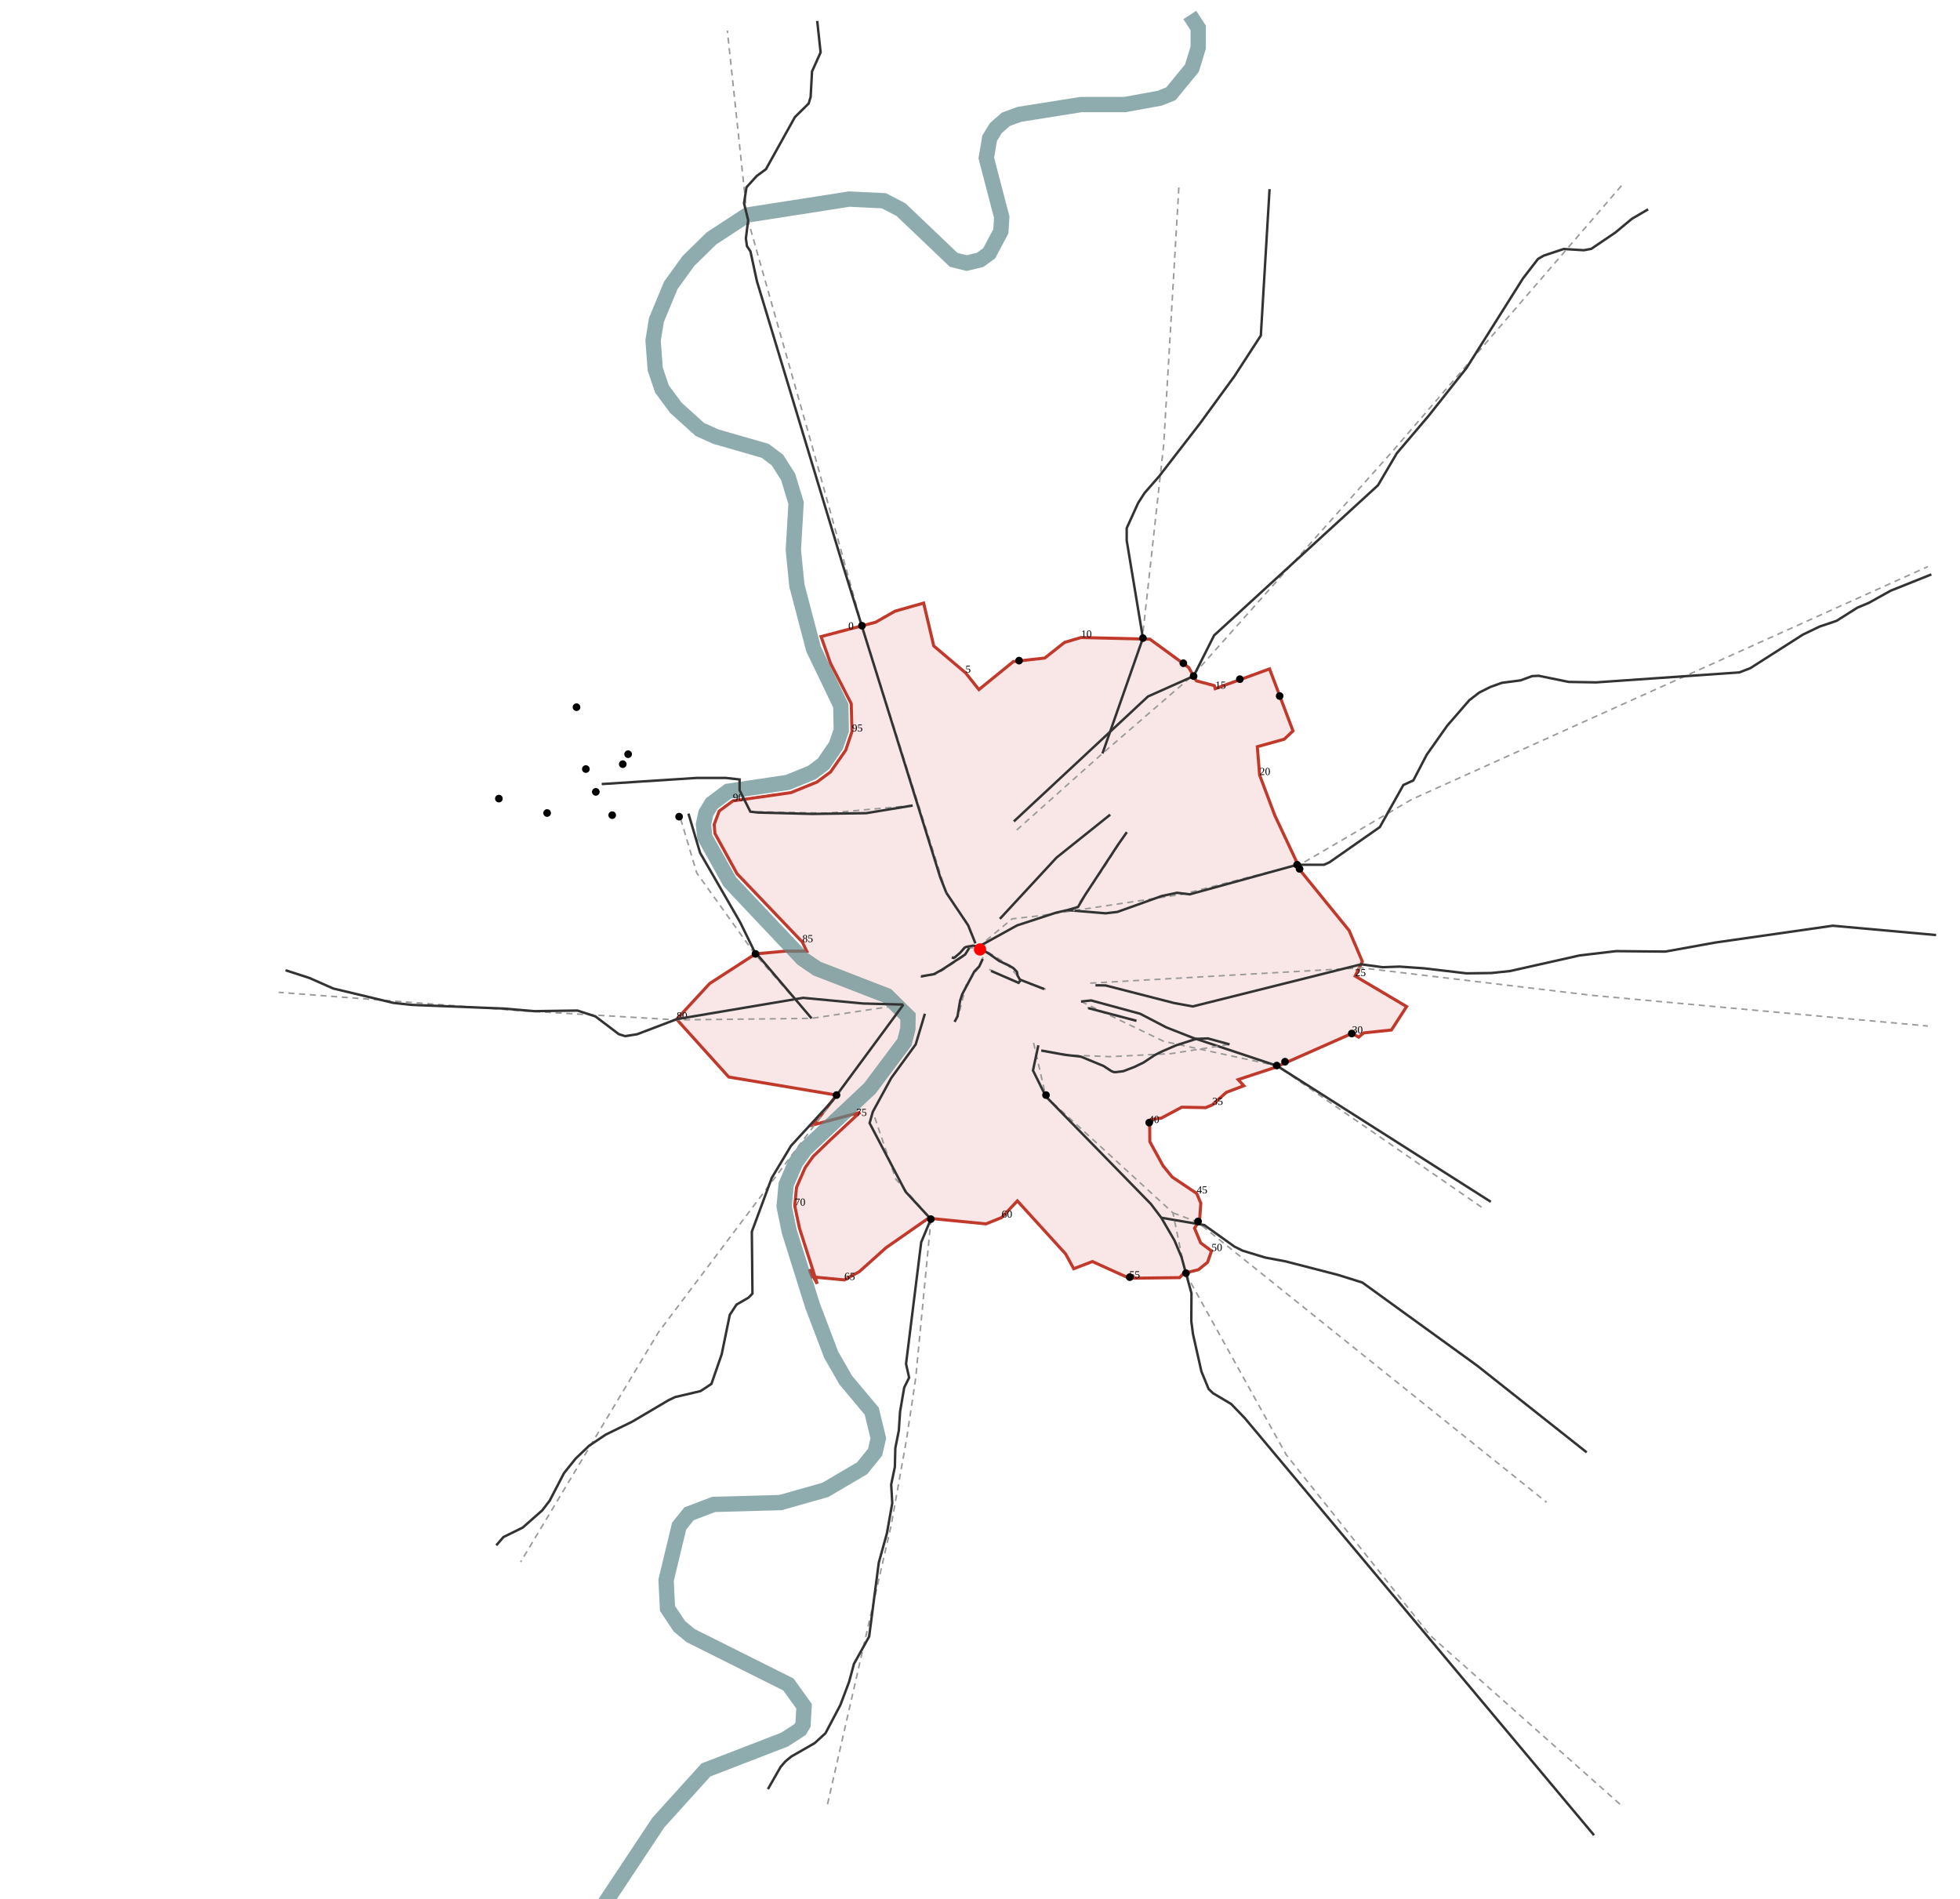
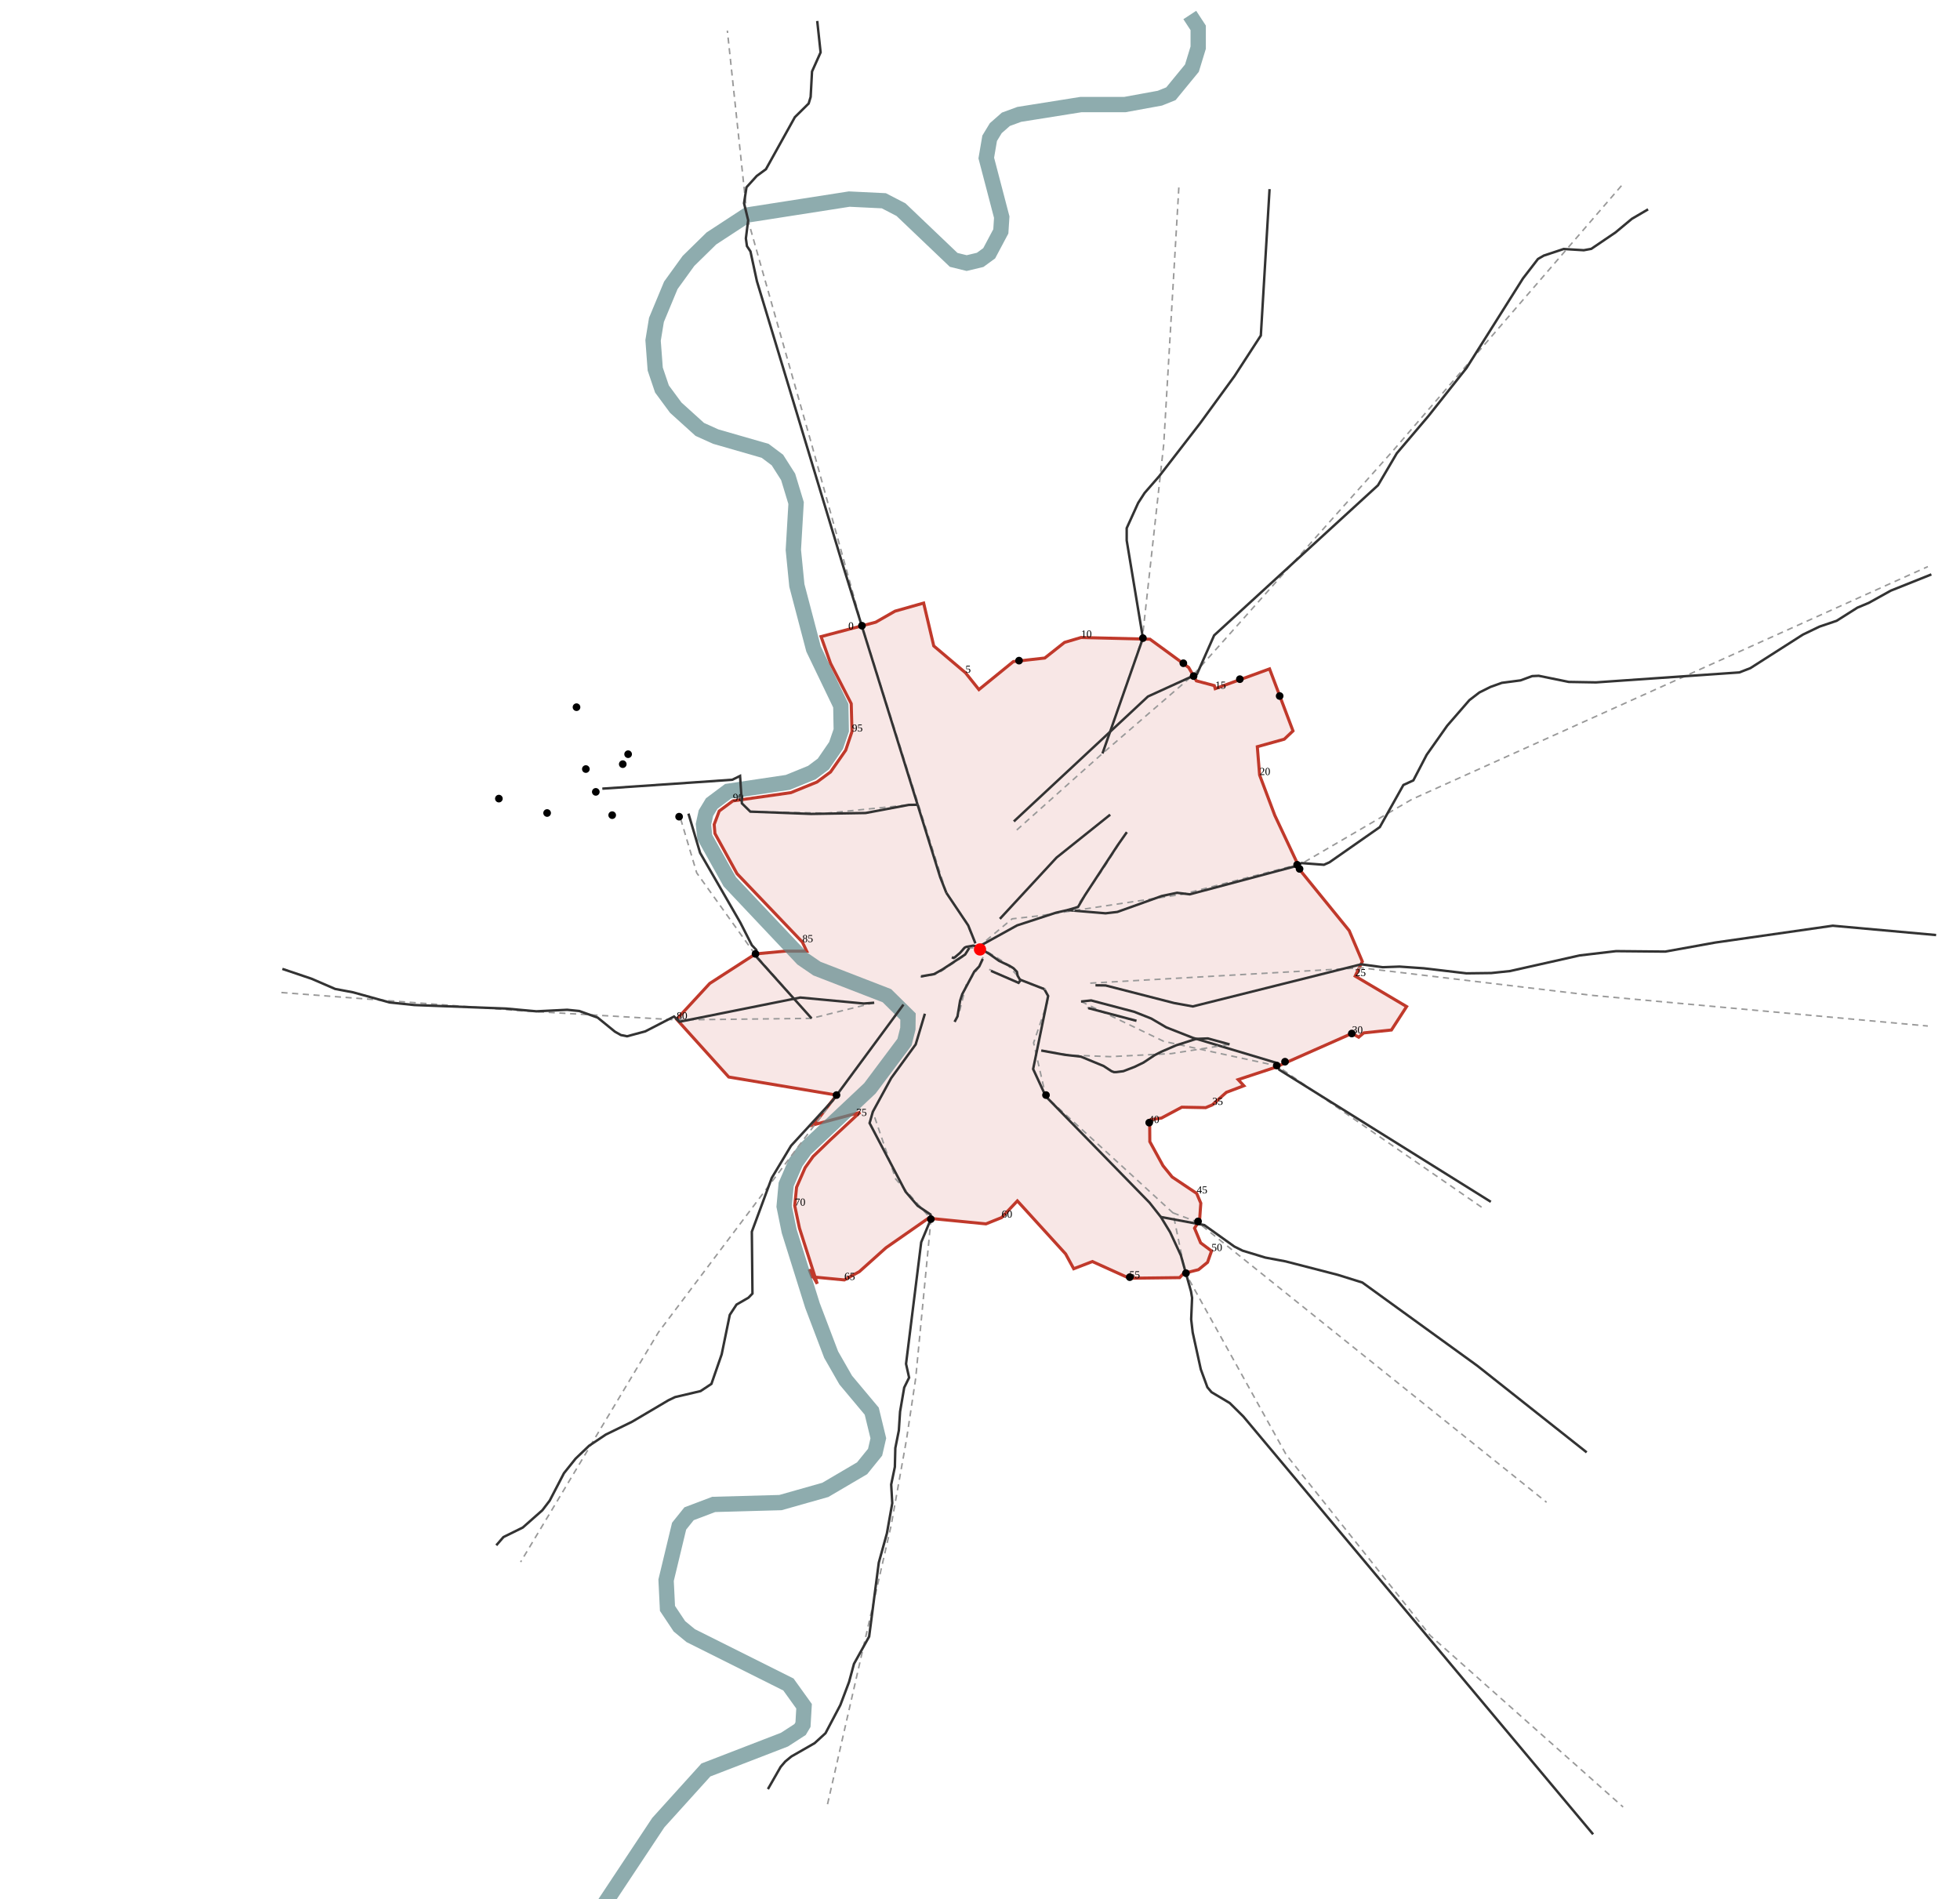
<svg xmlns="http://www.w3.org/2000/svg" viewBox="-640 -620 1280 1240" style="background:#f4ecdc">
  <polygon points="-86,-209 -68.1,-213.7 -55.5,-220.9 -36.8,-226.2 -30.2,-198.2 -9.5,-180.7 -0.7,-169.7 21.8,-188 42.3,-190.3 55.2,-200.5 66,-203.7 111,-202.6 136.3,-184.1 141.3,-175.4 153,-172.3 153.6,-170.3 189.1,-183.2 204.4,-142.7 198.7,-137.3 181.1,-132.4 182.6,-113.9 192.5,-87.6 209.8,-50.8 241.1,-12.3 249.7,7.9 245,17.4 278.6,37.3 268.7,52.6 250.6,54.5 247.3,57.3 243,54.8 192.8,77 168.6,85 172.3,89 160.9,93.3 151.7,101.5 147.4,103.3 131.8,103 118.5,110.1 111.4,111.2 110.1,113.3 110.8,111.2 110.9,125.5 119.5,141.2 125.5,148.6 141.5,159.3 144.2,165.7 143.4,176.9 140.1,182 144.1,191.6 151.2,196.9 148.6,204.3 142.7,209.1 132.9,211.6 130.4,214.3 97.5,214.7 73.4,203.8 61.2,208.5 55.9,198.8 24.4,164.2 14.1,175.1 3.9,179.2 -33.7,175.5 -61.4,194.8 -78.8,210.4 -88.6,215.8 -109.7,213.8 -111.6,208.9 -106.3,218.3 -117.9,182 -121,167.3 -119.8,155.3 -114.2,142.5 -109,135.2 -97.6,124.2 -80.9,108.7 -78.3,106.4 -108.6,114.5 -93.7,95.1 -164.1,83.3 -198.1,45.6 -176.5,22.2 -146.6,2.9 -127.2,1.1 -113.2,1.1 -116,-4.8 -158.7,-49.5 -173.1,-75.7 -173.6,-81.6 -170.3,-90.4 -161.4,-97 -123.5,-102.4 -106.5,-109.3 -97.6,-115.9 -87.7,-130.1 -83.6,-142.3 -84.1,-160.5 -97.6,-186.8 -103.8,-204.3" fill="rgba(192,57,43,.12)" stroke="#c0392b" stroke-width="2" />
  <polyline points="137,-610.2 142.5,-601.8 142.5,-588.9 138.4,-575.5 124.7,-558.8 117.5,-555.9 94.5,-551.7 65.8,-551.7 25.6,-545.3 16.9,-542.1 10.3,-536.3 6.3,-529.7 4.1,-516.8 14.2,-478.2 13.6,-468.9 6,-454.6 0.1,-450.3 -8.7,-448.2 -17.2,-450.3 -51.6,-483.1 -62.8,-488.9 -85.4,-490 -152,-479.6 -175.4,-464.3 -190.4,-449.6 -201.9,-433.7 -211.3,-411.1 -213.5,-397.7 -212.1,-379 -207.7,-366 -198.7,-353.8 -183,-339.6 -172.6,-334.9 -140.3,-325.6 -132.3,-319.6 -125.3,-308.6 -120.1,-291.5 -121.9,-260.9 -119.6,-237.7 -108.7,-196.2 -90.9,-159.2 -90.6,-143.1 -94,-133.2 -102.3,-121.1 -109.8,-115.5 -125.5,-109.1 -164.5,-103.3 -175.2,-95.3 -179,-89 -180.6,-81.7 -179.7,-73.3 -163.4,-44.2 -116,6 -106.5,12.5 -60.8,30.2 -47,43.8 -47.1,51.7 -49.3,60.5 -71.9,90.7 -114.2,130.5 -120.4,139.2 -126.6,153.5 -127.9,167.8 -124.6,184 -109.4,232.5 -97.2,264.6 -87.7,281.2 -70.7,301.5 -66.4,319.2 -68.5,328.3 -77,338.8 -101,352.9 -130.3,361.2 -173.9,362.4 -190,368.5 -196.5,376.6 -205,411.9 -204.1,430.3 -196.3,442 -188.9,448.1 -125.1,480 -114.9,494.2 -115.6,506.2 -117.5,509.4 -127.7,516 -179,535.8 -210.1,570.2 -248.7,628.4" fill="none" stroke="#5f8a8c" stroke-width="10" stroke-opacity=".7" />
  <text x="-86" y="-209" font-size="7">0</text>
  <text x="-9.5" y="-180.7" font-size="7">5</text>
  <text x="66" y="-203.7" font-size="7">10</text>
  <text x="153.6" y="-170.3" font-size="7">15</text>
  <text x="182.6" y="-113.9" font-size="7">20</text>
  <text x="245" y="17.4" font-size="7">25</text>
  <text x="243" y="54.8" font-size="7">30</text>
  <text x="151.7" y="101.5" font-size="7">35</text>
  <text x="110.1" y="113.3" font-size="7">40</text>
  <text x="141.5" y="159.3" font-size="7">45</text>
  <text x="151.2" y="196.9" font-size="7">50</text>
  <text x="97.5" y="214.7" font-size="7">55</text>
  <text x="14.1" y="175.1" font-size="7">60</text>
  <text x="-88.6" y="215.8" font-size="7">65</text>
  <text x="-121" y="167.3" font-size="7">70</text>
  <text x="-80.9" y="108.7" font-size="7">75</text>
  <text x="-198.1" y="45.6" font-size="7">80</text>
  <text x="-116" y="-4.8" font-size="7">85</text>
  <text x="-161.4" y="-97" font-size="7">90</text>
  <text x="-83.6" y="-142.3" font-size="7">95</text>
  <polyline points="-22,-37 -77,-211 -110,-330 -152,-478 -165,-600" fill="none" stroke="#999" stroke-width="1" stroke-dasharray="4 3" />
  <polyline points="-22,-37 -26,-47.2 -89.9,-252 -145.7,-436.4 -149.9,-455.8 -152.2,-459.3 -152.9,-464.3 -151.4,-476.2 -154.1,-487.3 -152.5,-497.7 -145.8,-505.1 -139.8,-509.5 -120.9,-543.5 -111.9,-552.4 -110.6,-556.7 -109.7,-573.3 -104.1,-585.8 -106.3,-606.3" fill="none" stroke="#333" stroke-width="1.6" />
-   <polyline points="35,61 43,96 126,172 134,211 200,330 294,448 420,560" fill="none" stroke="#999" stroke-width="1" stroke-dasharray="4 3" />
-   <polyline points="38.1,62.6 34.6,79 43,96 111.6,166.2 118.4,175.2 127,190 131.6,200.9 138.1,224.5 138,242.9 139.1,251.2 144.6,275.6 149.3,287 152.2,289.8 164,296.8 172.8,305.9 401,578.4" fill="none" stroke="#333" stroke-width="1.6" />
+   <polyline points="42,25.9 44.47,30.43 43.87,35.04 35,61 43,96 126,172 134,211 200,330 294,448 420,560" fill="none" stroke="#999" stroke-width="1" stroke-dasharray="4 3" />
+   <polyline points="42,25.9 44.5,30.4 34.7,78.1 43,96 110.7,165.3 118.1,174.7 124.2,184.7 131.2,199.8 137.8,223.3 138.5,227.5 137.9,241.5 138.9,250.1 144.2,274.2 148.5,285.9 151.2,289.1 163.1,296.2 172,305 400.4,577.8" fill="none" stroke="#333" stroke-width="1.6" />
  <polyline points="-36,42 -42,62 -58,84 -70,106 -55,150 -32,176 -42,280 -48,320 -58,376 -100,560" fill="none" stroke="#999" stroke-width="1" stroke-dasharray="4 3" />
-   <polyline points="-36,42 -42,62 -58,84 -70,106 -72.1,113.4 -48.6,158.2 -32.1,176.1 -38.4,191.2 -48.3,270.6 -46.3,279.6 -49.5,286.1 -52.2,301.8 -53,314.1 -55.3,325.6 -55.6,337.9 -58,349.4 -57.3,361.6 -60.8,381.3 -66.1,400.4 -72.4,448.7 -82.3,466.5 -85.5,478.3 -91.2,493.4 -100.9,511.8 -108,518.3 -123.2,527 -127.2,530.3 -130.2,533.8 -138.5,548.3" fill="none" stroke="#333" stroke-width="1.6" />
-   <polyline points="-50,36 -110,45 -198,46 -300,40 -458,28" fill="none" stroke="#999" stroke-width="1" stroke-dasharray="4 3" />
-   <polyline points="-50,36 -76.3,35.3 -115.5,31.6 -198,45.5 -224,55.4 -231.8,56.6 -235.9,55.3 -251.2,43.7 -262.9,39.9 -291,40.3 -310.9,38.6 -371.1,36.2 -383.1,34.9 -422.4,25.5 -438,18.6 -453.5,13.6" fill="none" stroke="#333" stroke-width="1.6" />
+   <polyline points="-36,42 -42,62 -58,84 -70,106 -72.1,113.4 -48.6,158.2 -40.7,167.4 -32.3,173.1 -32.1,176.1 -38.4,191.2 -48.3,270.6 -46.3,279.6 -49.5,286.1 -52.2,301.8 -53,314.1 -55.3,325.6 -55.6,337.9 -58,349.4 -57.3,361.6 -60.8,381.3 -66.1,400.4 -72.4,448.7 -82.3,466.5 -85.5,478.3 -91.2,493.4 -100.9,511.8 -108,518.3 -123.2,527 -127.2,530.3 -130.2,533.8 -138.5,548.3" fill="none" stroke="#333" stroke-width="1.6" />
+   <polyline points="-69.1,34.8 -110,45 -198,46 -300,40 -458,28" fill="none" stroke="#999" stroke-width="1" stroke-dasharray="4 3" />
+   <polyline points="-69.1,34.8 -75.9,35.3 -117.4,31.4 -196.2,47.2 -199.8,43.8 -218.6,53.5 -230.5,56.7 -234.5,55.9 -238.4,53.7 -249.7,44.5 -261.7,40.2 -269.6,39.4 -289.7,40.4 -309.5,38.6 -369.4,36.3 -385.6,34.6 -409.4,28 -421.1,25.8 -436.6,19.1 -455.6,12.7" fill="none" stroke="#333" stroke-width="1.6" />
  <polyline points="-1,-1 3,-5 21,-20 39,-22 132,-36 210,-56 282,-98 619,-250" fill="none" stroke="#999" stroke-width="1" stroke-dasharray="4 3" />
-   <polyline points="0.3,-2.5 24.2,-15.7 49.6,-24 57.1,-25.7 82,-23.6 89.7,-24.5 118.7,-34.9 128.7,-37 137,-36 207.1,-55.3 224.6,-55.3 228.2,-56.9 261.1,-79.9 276.5,-107.4 283,-110.4 291.7,-127.1 305.1,-146.1 319.6,-162.8 326.1,-167.8 333.3,-171.4 340.8,-174.1 353,-175.7 360.6,-178.5 364.9,-178.7 384.5,-174.7 402.3,-174.4 495.9,-180.9 503.1,-183.7 537.4,-205.6 548.2,-210.8 559.4,-214.6 573,-223.2 580.4,-226.3 594.8,-234.3 621.3,-244.9" fill="none" stroke="#333" stroke-width="1.6" />
+   <polyline points="0.3,-2.5 24.2,-15.7 49.6,-24 57.1,-25.7 82,-23.6 89.7,-24.5 118.7,-34.9 128.7,-37 137,-36 205.4,-54.2 210,-56.4 224.6,-55.3 228.2,-56.9 261.1,-79.9 276.5,-107.4 283,-110.4 291.7,-127.1 305.1,-146.1 319.6,-162.8 326.1,-167.8 333.3,-171.4 340.8,-174.1 353,-175.7 360.6,-178.5 364.9,-178.7 384.5,-174.7 402.3,-174.4 495.9,-180.9 503.1,-183.7 537.4,-205.6 548.2,-210.8 559.4,-214.6 573,-223.2 580.4,-226.3 594.8,-234.3 621.3,-244.9" fill="none" stroke="#333" stroke-width="1.6" />
  <polyline points="72,22 249,12 400,30 619,50" fill="none" stroke="#999" stroke-width="1" stroke-dasharray="4 3" />
  <polyline points="75.4,23.4 82,23.5 126.8,35 139,37.2 248.9,9.7 263,11.6 274,11.2 289.8,12.3 317.7,15.6 333.9,15.4 346.2,14.1 391.6,3.9 415.4,1.1 447.5,1.4 480.1,-4.5 556.9,-15.5 624.4,-9.4" fill="none" stroke="#333" stroke-width="1.6" />
  <polyline points="24,-78 80,-128 139,-179 270,-326 420,-500" fill="none" stroke="#999" stroke-width="1" stroke-dasharray="4 3" />
-   <polyline points="22.1,-83.6 109.7,-165.2 139.5,-178.5 152.9,-205.1 259.9,-303.1 272.2,-324 293,-348.5 317.8,-379.8 354.6,-438.2 364.4,-450.9 368.2,-453.1 381.2,-457.4 394.3,-456.6 399.2,-457.5 415,-468.2 425.7,-477.1 436.3,-483.3" fill="none" stroke="#333" stroke-width="1.6" />
-   <polyline points="-44,-94 -100,-89 -150,-90 -157,-104 -157,-111 -166,-112 -185,-112 -215,-110 -247,-108" fill="none" stroke="#999" stroke-width="1" stroke-dasharray="4 3" />
-   <polyline points="-44,-94 -74.3,-89 -109.5,-88.5 -145,-89.4 -150,-90 -157,-104 -157,-111 -166,-112 -185,-112 -247,-108" fill="none" stroke="#333" stroke-width="1.6" />
+   <polyline points="22.1,-83.6 109.7,-165.2 141.7,-179.8 152.9,-205.1 259.9,-303.1 272.2,-324 293,-348.5 317.8,-379.8 354.6,-438.2 364.4,-450.9 368.2,-453.1 381.2,-457.4 394.3,-456.6 399.2,-457.5 415,-468.2 425.7,-477.1 436.3,-483.3" fill="none" stroke="#333" stroke-width="1.6" />
+   <polyline points="-40.8,-94.5 -46.5,-94.4 -100,-89 -150,-90 -155.5,-95.4 -156.1,-104.37 -156.7,-113.3 -161.84,-110.84 -201.75,-108.1 -246.64,-105.02" fill="none" stroke="#999" stroke-width="1" stroke-dasharray="4 3" />
+   <polyline points="-40.8,-94.5 -46.5,-94.4 -74.7,-89.1 -110.2,-88.5 -150,-90 -155.5,-95.4 -156.7,-113.3 -161.8,-110.8 -246.6,-105" fill="none" stroke="#333" stroke-width="1.6" />
  <polyline points="13,-20 50,-60 85,-88" fill="none" stroke="#999" stroke-width="1" stroke-dasharray="4 3" />
  <polyline points="13,-20 50,-60 85,-88" fill="none" stroke="#333" stroke-width="1.6" />
  <polyline points="126,172 142,178 370,361" fill="none" stroke="#999" stroke-width="1" stroke-dasharray="4 3" />
-   <polyline points="118.4,175.2 146.5,180 166.1,194 171.5,196.7 186.3,201.2 199.6,203.7 233.7,212.5 249.7,217.5 324.7,271.8 396.2,328.4" fill="none" stroke="#333" stroke-width="1.6" />
+   <polyline points="118.1,174.7 146.5,180 166.1,194 171.5,196.7 186.3,201.2 199.6,203.7 233.7,212.5 249.7,217.5 324.7,271.8 396.2,328.4" fill="none" stroke="#333" stroke-width="1.6" />
  <polyline points="-50,36 -94,96 -210,250 -300,400" fill="none" stroke="#999" stroke-width="1" stroke-dasharray="4 3" />
  <polyline points="-50,36 -96.1,98.5 -123.4,128.2 -136,149.2 -149,184.3 -148.6,224.7 -151.2,227.4 -159,231.9 -163.4,238.6 -168.7,264.4 -175.4,283.7 -182.5,288.4 -199.1,292.3 -203.5,294.4 -227.2,308.4 -244.4,316.8 -255.3,324.1 -264.1,332.5 -271.7,342 -281,359.9 -285.8,366.2 -298.6,377.5 -311.2,383.7 -315.9,389.1" fill="none" stroke="#333" stroke-width="1.6" />
  <polyline points="-110,45 -147,3 -185,-50 -196,-87" fill="none" stroke="#999" stroke-width="1" stroke-dasharray="4 3" />
-   <polyline points="-110,45 -147.5,0.9 -156.5,-17.5 -182.8,-63.1 -190.4,-88.7" fill="none" stroke="#333" stroke-width="1.6" />
+   <polyline points="-110,45 -145.6,5.3 -146.1,0.3 -149,-2.8 -156.5,-17.5 -182.8,-63.1 -190.4,-88.7" fill="none" stroke="#333" stroke-width="1.6" />
  <polyline points="80,-128 106,-203 120,-330 130,-500" fill="none" stroke="#999" stroke-width="1" stroke-dasharray="4 3" />
  <polyline points="80,-128 106.4,-203.3 95.8,-267.1 95.8,-275.1 103.3,-291.6 107.5,-298.1 117,-309 143.6,-343.4 166.2,-374.4 183.4,-400.9 189.1,-496.5" fill="none" stroke="#333" stroke-width="1.6" />
  <polyline points="66,34 120,60 194,76 330,170" fill="none" stroke="#999" stroke-width="1" stroke-dasharray="4 3" />
-   <polyline points="66,34 72.6,33.3 104.6,42 121.7,50.9 139,57.7 194,76 333.6,164.8" fill="none" stroke="#333" stroke-width="1.6" />
+   <polyline points="66,34 72.6,33.3 100.7,40.7 111.8,45.1 121.7,50.9 139,57.7 193.4,74 195.5,78.6 333.6,164.8" fill="none" stroke="#333" stroke-width="1.6" />
  <polyline points="43,26 31,22 27,20 17,9 4,1 -1,-1 -7,-1 -10,-2 -12,1 -17,6 -19,5" fill="none" stroke="#999" stroke-width="1" stroke-dasharray="4 3" />
  <polyline points="42,25.9 26.1,19.7 24.6,17.2 24.1,14.6 21.9,12.3 19.3,10.7 12.5,7.5 6.2,3 -1.6,-1.7 -4.4,-2.5 -8.9,-1.7 -10,-1.2 -13,2.2 -16.4,5.1 -17.4,5.5 -18.4,5.1" fill="none" stroke="#333" stroke-width="1.6" />
  <polyline points="61,-25 80,-52 96,-77" fill="none" stroke="#999" stroke-width="1" stroke-dasharray="4 3" />
  <polyline points="57.1,-25.7 64,-27.7 68.4,-35.2 89.8,-67.9 95.9,-76.6" fill="none" stroke="#333" stroke-width="1.6" />
  <polyline points="2,5 -1,12 -9,23 -14,43 -17,48" fill="none" stroke="#999" stroke-width="1" stroke-dasharray="4 3" />
  <polyline points="1.8,6.2 -0.5,11.1 -3.7,14.4 -11.6,29.2 -13,33.5 -14.7,43.7 -16.6,47.3" fill="none" stroke="#333" stroke-width="1.6" />
  <polyline points="-7,-1 -10,4 -28,16 -39,18" fill="none" stroke="#999" stroke-width="1" stroke-dasharray="4 3" />
  <polyline points="-7,-1 -9.7,3.3 -24.6,13.1 -30,16.1 -38.5,17.6" fill="none" stroke="#333" stroke-width="1.6" />
  <polyline points="-3,-4 -6,-11 -9,-18 -22,-37" fill="none" stroke="#999" stroke-width="1" stroke-dasharray="4 3" />
  <polyline points="-3,-4 -7.7,-15.7 -22,-37" fill="none" stroke="#333" stroke-width="1.6" />
  <polyline points="26.4,20.2 25,22 17,18 12,16 6,13" fill="none" stroke="#999" stroke-width="1" stroke-dasharray="4 3" />
  <polyline points="26.4,20.2 25.2,21.8 7.2,14" fill="none" stroke="#333" stroke-width="1.6" />
  <polyline points="40,66 59,69 85,70 125,68 163,62" fill="none" stroke="#999" stroke-width="1" stroke-dasharray="4 3" />
  <polyline points="40,66 55.4,68.8 65.9,70 80.7,76.1 85.9,79.5 87.5,80.1 88.9,80.1 93.6,79.5 100.9,76.7 106.7,73.9 114.1,69 118.4,66.8 128.1,62.6 141.2,58.4 148.8,58.1 163,62" fill="none" stroke="#333" stroke-width="1.6" />
  <polyline points="70,38 103,47" fill="none" stroke="#999" stroke-width="1" stroke-dasharray="4 3" />
  <polyline points="70.7,38.3 102.2,46.6" fill="none" stroke="#333" stroke-width="1.6" />
  <circle cx="142.4" cy="177.6" r="2.5" />
  <circle cx="110.5" cy="113.1" r="2.5" />
  <circle cx="242.8" cy="54.9" r="2.5" />
  <circle cx="208.7" cy="-52.6" r="2.5" />
  <circle cx="-229.8" cy="-127.5" r="2.5" />
  <circle cx="-250.9" cy="-102.9" r="2.5" />
  <circle cx="97.8" cy="214" r="2.5" />
  <circle cx="199.2" cy="73.3" r="2.5" />
  <circle cx="193.8" cy="75.8" r="2.5" />
  <circle cx="132.8" cy="-186.9" r="2.5" />
  <circle cx="-146.6" cy="2.9" r="2.5" />
  <circle cx="25.5" cy="-188.6" r="2.5" />
  <circle cx="106.4" cy="-203.3" r="2.5" />
  <circle cx="-263.5" cy="-158.2" r="2.5" />
  <circle cx="-314.2" cy="-98.5" r="2.5" />
  <circle cx="-240.2" cy="-87.7" r="2.5" />
  <circle cx="169.7" cy="-176.5" r="2.5" />
  <circle cx="195.7" cy="-165.5" r="2.5" />
  <circle cx="-32.1" cy="176.1" r="2.5" />
  <circle cx="139.5" cy="-178.5" r="2.5" />
  <circle cx="134.5" cy="211.4" r="2.5" />
  <circle cx="-233.3" cy="-121" r="2.5" />
  <circle cx="-93.7" cy="95.1" r="2.5" />
  <circle cx="207.1" cy="-55.3" r="2.5" />
  <circle cx="43.1" cy="95.1" r="2.5" />
  <circle cx="-77.1" cy="-211.4" r="2.5" />
  <circle cx="-282.7" cy="-89.1" r="2.5" />
  <circle cx="-257.4" cy="-117.8" r="2.5" />
  <circle cx="-196.5" cy="-86.7" r="2.5" />
  <circle cx="0" cy="0" r="4" fill="red" />
</svg>
